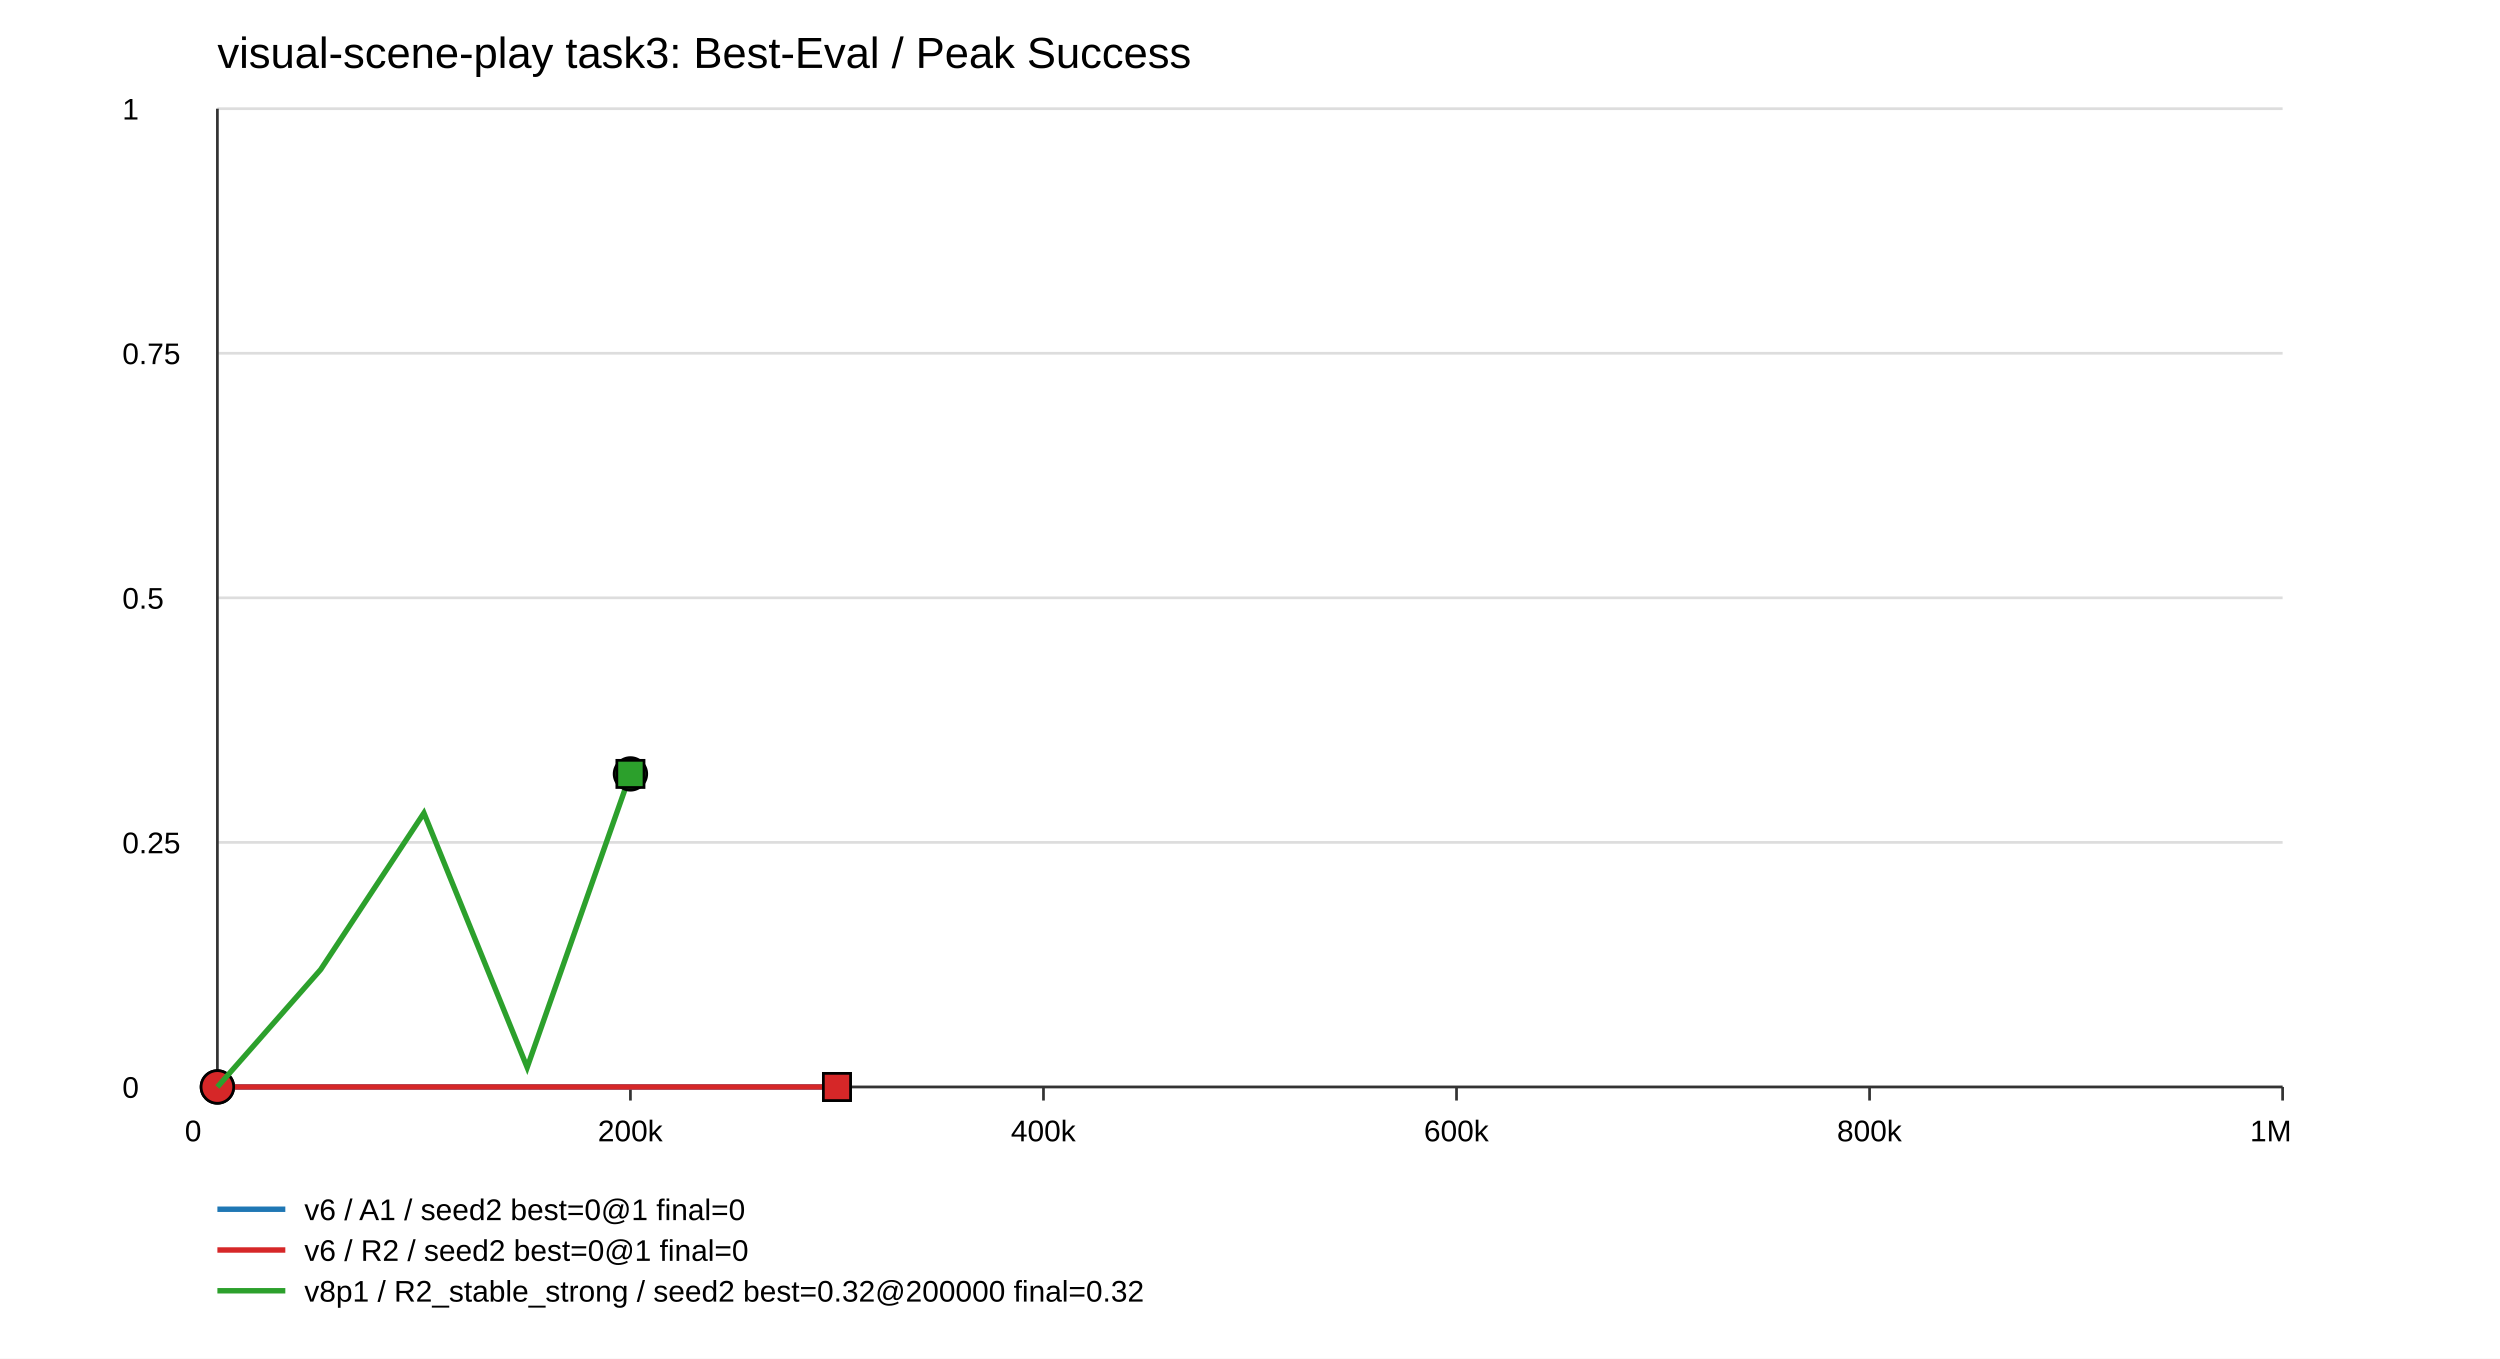
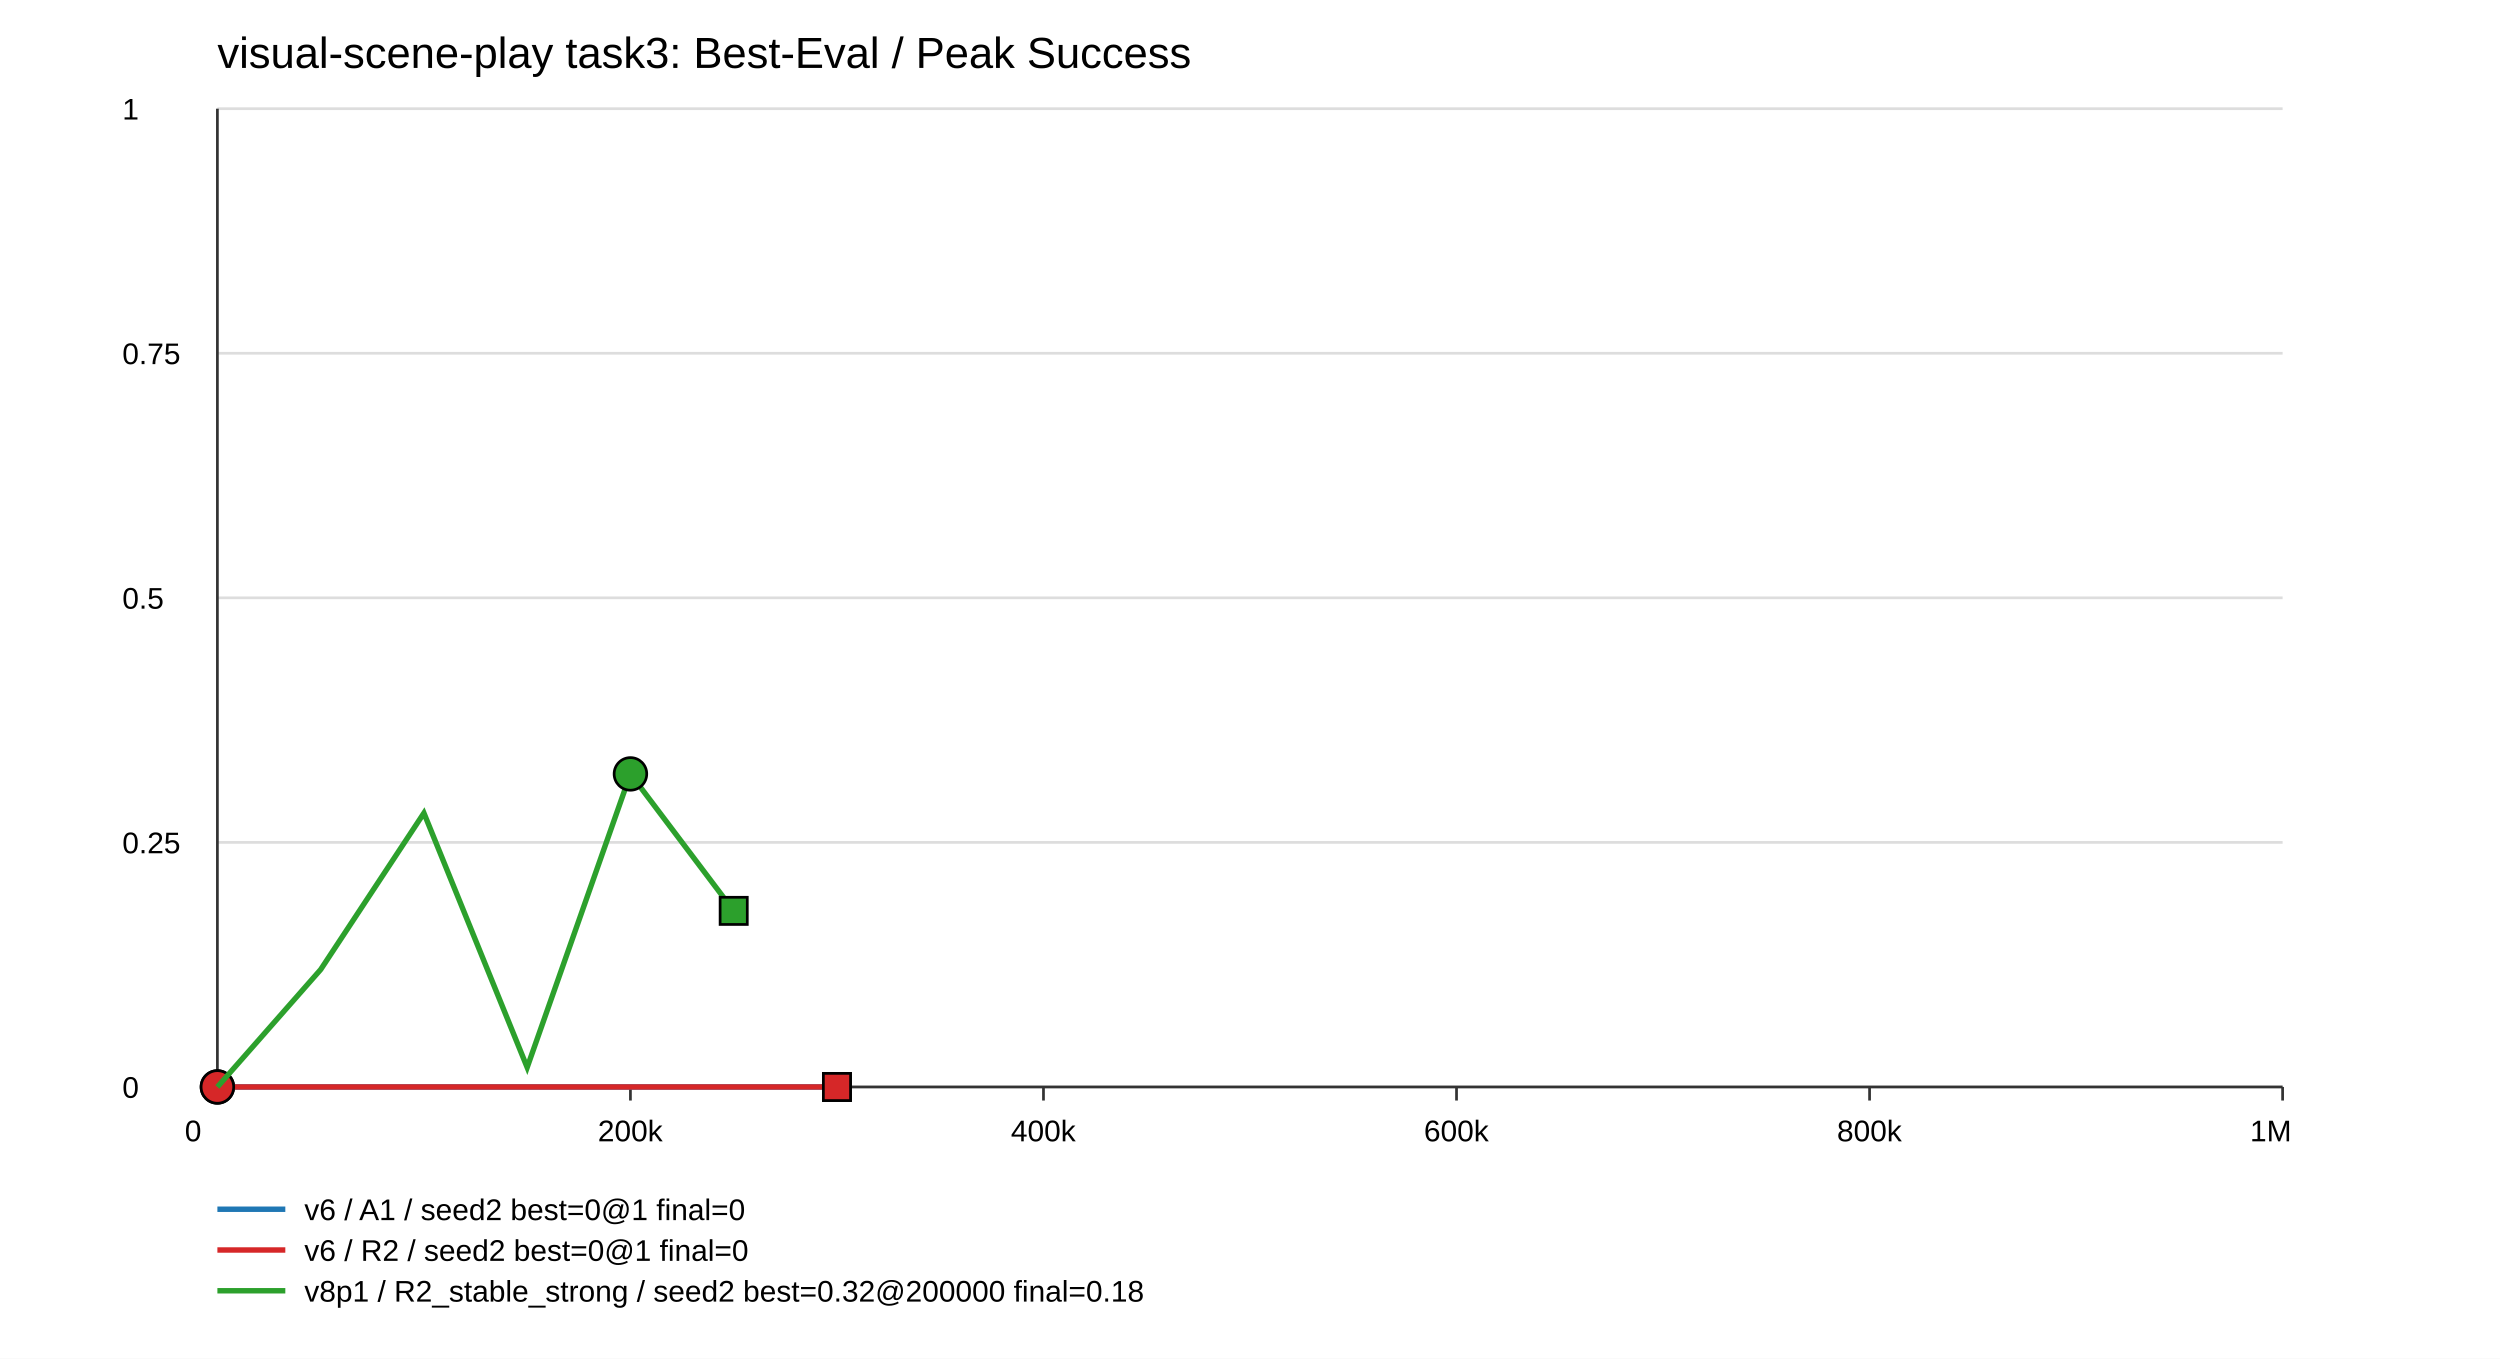
<svg xmlns="http://www.w3.org/2000/svg" width="920" height="500" viewBox="0 0 920 500">
  <rect width="100%" height="100%" fill="white" />
  <text x="80" y="25" font-family="Arial" font-size="16">visual-scene-play task3: Best-Eval / Peak Success</text>
  <line x1="80" y1="400.0" x2="840" y2="400.0" stroke="#ddd" />
  <text x="45" y="404.0" font-family="Arial" font-size="11">0</text>
  <line x1="80" y1="310.0" x2="840" y2="310.0" stroke="#ddd" />
  <text x="45" y="314.0" font-family="Arial" font-size="11">0.25</text>
  <line x1="80" y1="220.0" x2="840" y2="220.0" stroke="#ddd" />
  <text x="45" y="224.0" font-family="Arial" font-size="11">0.5</text>
  <line x1="80" y1="130.0" x2="840" y2="130.0" stroke="#ddd" />
  <text x="45" y="134.0" font-family="Arial" font-size="11">0.75</text>
  <line x1="80" y1="40.0" x2="840" y2="40.0" stroke="#ddd" />
  <text x="45" y="44.0" font-family="Arial" font-size="11">1</text>
  <line x1="80" y1="400" x2="840" y2="400" stroke="#333" />
  <line x1="80" y1="40" x2="80" y2="400" stroke="#333" />
  <line x1="80.0" y1="400" x2="80.0" y2="405" stroke="#333" />
  <text x="68.0" y="420" font-family="Arial" font-size="11">0</text>
  <line x1="232.0" y1="400" x2="232.0" y2="405" stroke="#333" />
  <text x="220.0" y="420" font-family="Arial" font-size="11">200k</text>
  <line x1="384.0" y1="400" x2="384.0" y2="405" stroke="#333" />
  <text x="372.0" y="420" font-family="Arial" font-size="11">400k</text>
  <line x1="536.0" y1="400" x2="536.0" y2="405" stroke="#333" />
  <text x="524.0" y="420" font-family="Arial" font-size="11">600k</text>
  <line x1="688.0" y1="400" x2="688.0" y2="405" stroke="#333" />
  <text x="676.0" y="420" font-family="Arial" font-size="11">800k</text>
  <line x1="840.0" y1="400" x2="840.0" y2="405" stroke="#333" />
  <text x="828.0" y="420" font-family="Arial" font-size="11">1M</text>
  <polyline points="80.0,400.0 118.0,400.0 156.0,400.0 194.0,400.0 232.0,400.0 270.0,400.0 308.0,400.0" fill="none" stroke="#1f77b4" stroke-width="2" />
  <circle cx="80.0" cy="400.0" r="6" fill="#1f77b4" stroke="black" />
  <rect x="303.0" y="395.0" width="10" height="10" fill="#1f77b4" stroke="black" />
  <line x1="80" y1="445" x2="105" y2="445" stroke="#1f77b4" stroke-width="2" />
  <text x="112" y="449" font-family="Arial" font-size="11">v6 / A1 / seed2 best=0@1 final=0</text>
  <polyline points="80.0,400.0 118.0,400.0 156.0,400.0 194.0,400.0 232.0,400.0 270.0,400.0 308.0,400.0" fill="none" stroke="#d62728" stroke-width="2" />
  <circle cx="80.0" cy="400.0" r="6" fill="#d62728" stroke="black" />
  <rect x="303.0" y="395.0" width="10" height="10" fill="#d62728" stroke="black" />
  <line x1="80" y1="460" x2="105" y2="460" stroke="#d62728" stroke-width="2" />
  <text x="112" y="464" font-family="Arial" font-size="11">v6 / R2 / seed2 best=0@1 final=0</text>
-   <polyline points="80.0,400.0 118.0,356.8 156.0,299.2 194.0,392.8 232.0,284.8" fill="none" stroke="#2ca02c" stroke-width="2" />
+   <polyline points="80.0,400.0 118.0,356.8 156.0,299.2 194.0,392.8 232.0,284.8 270.0,335.2" fill="none" stroke="#2ca02c" stroke-width="2" />
  <circle cx="232.0" cy="284.8" r="6" fill="#2ca02c" stroke="black" />
-   <rect x="227.0" y="279.8" width="10" height="10" fill="#2ca02c" stroke="black" />
+   <rect x="265.0" y="330.2" width="10" height="10" fill="#2ca02c" stroke="black" />
  <line x1="80" y1="475" x2="105" y2="475" stroke="#2ca02c" stroke-width="2" />
-   <text x="112" y="479" font-family="Arial" font-size="11">v8p1 / R2_stable_strong / seed2 best=0.32@200000 final=0.32</text>
+   <text x="112" y="479" font-family="Arial" font-size="11">v8p1 / R2_stable_strong / seed2 best=0.32@200000 final=0.18</text>
</svg>
